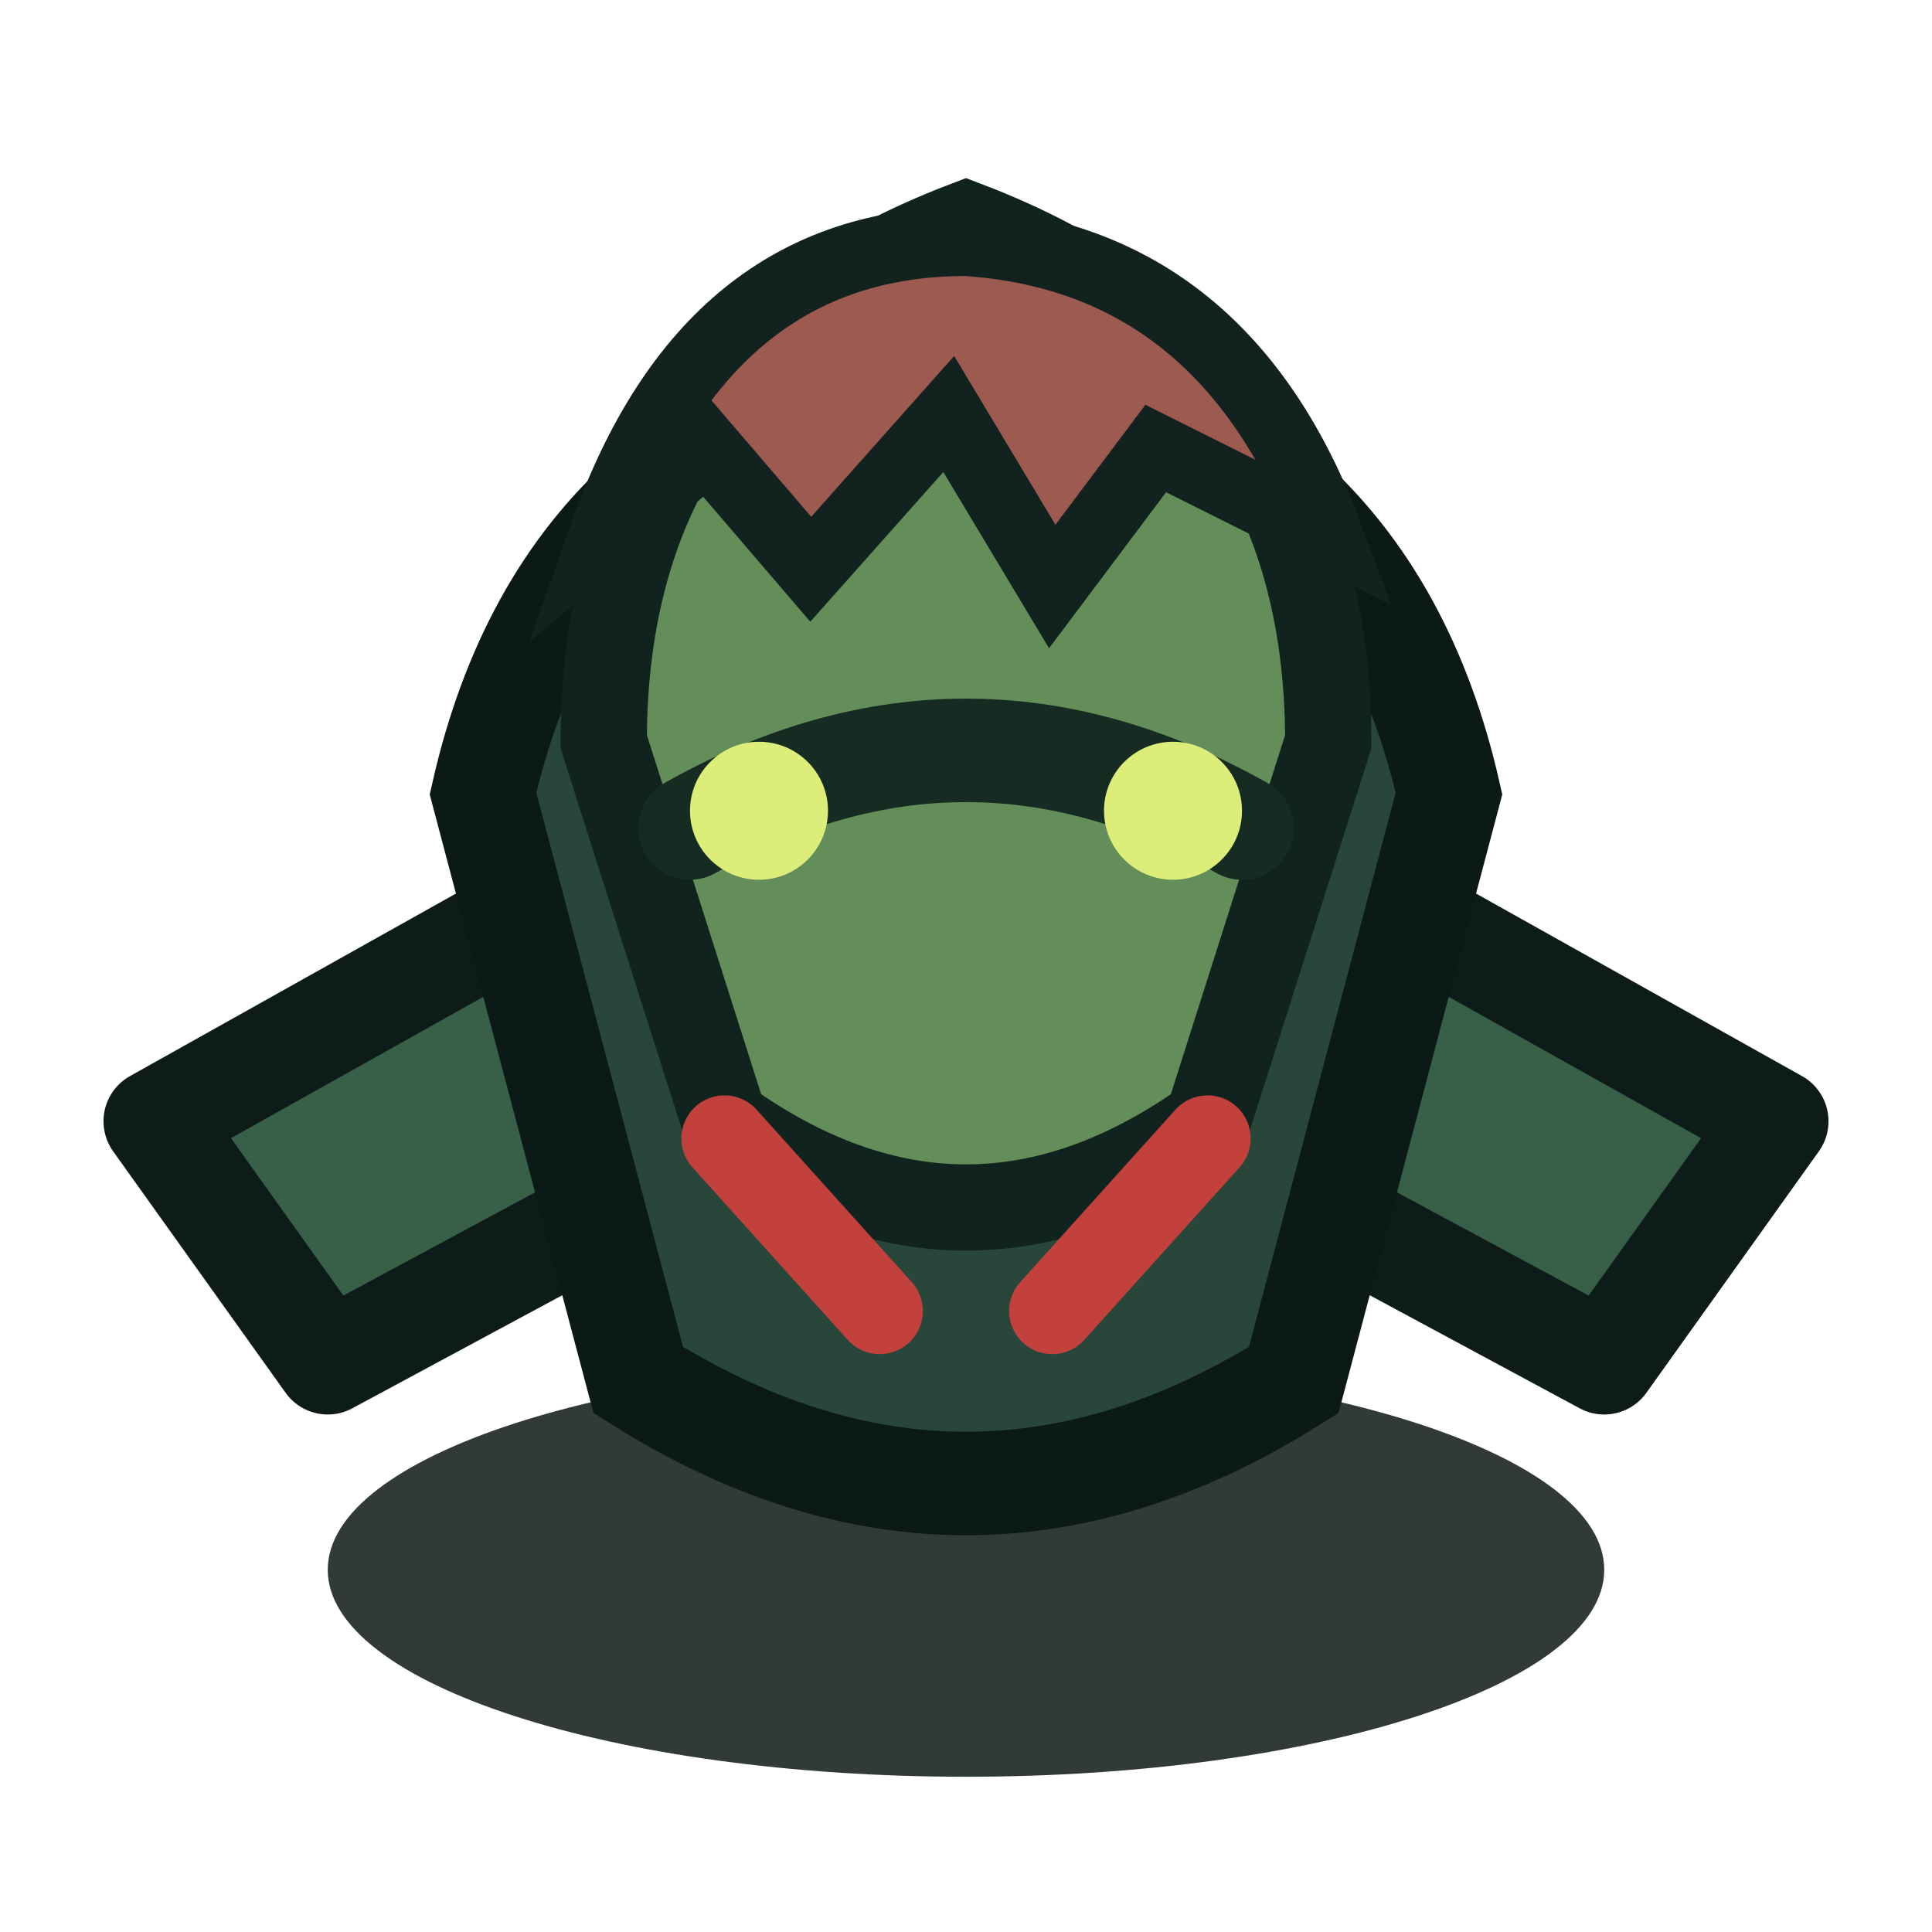
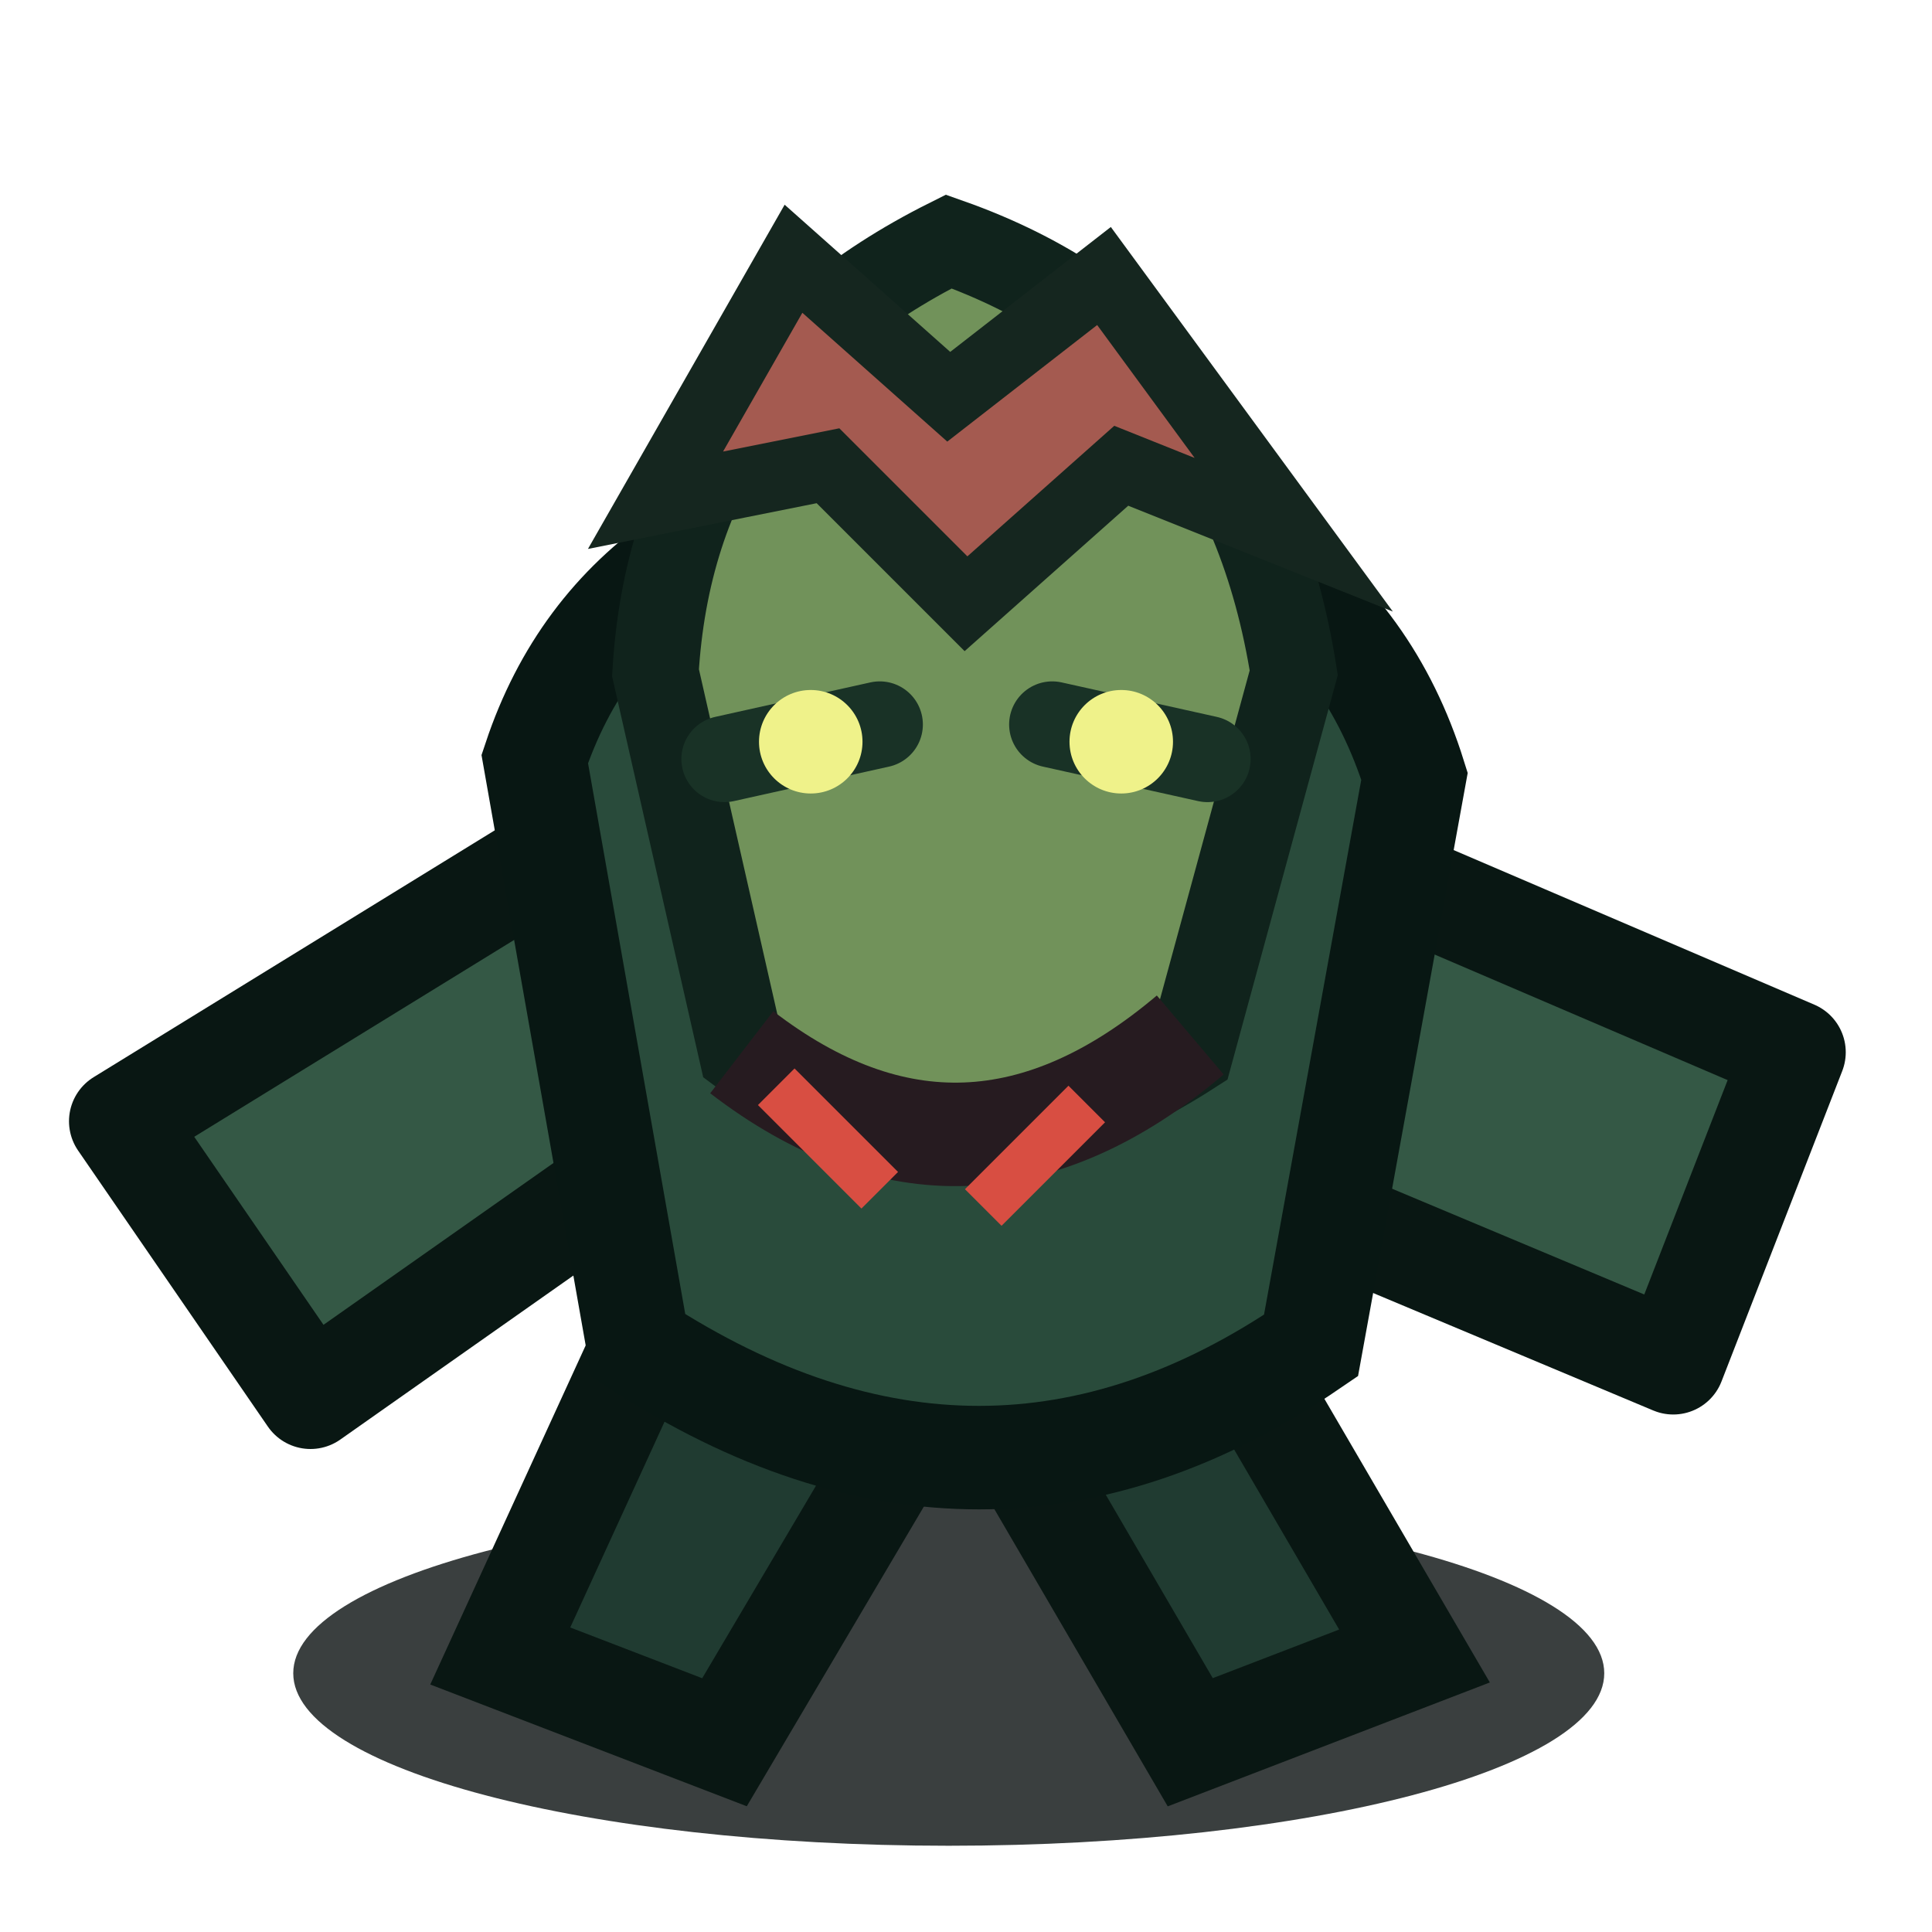
<svg xmlns="http://www.w3.org/2000/svg" width="112" height="112" viewBox="0 0 112 112">
-   <ellipse cx="56" cy="91" rx="37" ry="12" fill="#050d0e" opacity=".82" />
-   <path d="M34 51L9 65L19 79L45 65M78 51L103 65L93 79L67 65" fill="#385f48" stroke="#0d1c19" stroke-width="6" stroke-linejoin="round" />
-   <path d="M28 46Q33 24 56 21Q79 24 84 46L75 80Q56 92 37 80Z" fill="#29463a" stroke="#0b1917" stroke-width="6" />
-   <path d="M35 43Q35 21 56 13Q77 21 77 43L70 65Q56 75 42 65Z" fill="#638e5a" stroke="#10231e" stroke-width="5" />
-   <path d="M35 31Q41 14 56 14Q71 15 77 31L67 26L61 34L55 24L47 33L41 26Z" fill="#9d5a50" stroke="#12221f" stroke-width="4" />
-   <path d="M40 48Q56 39 72 48" fill="none" stroke="#162c23" stroke-width="6" stroke-linecap="round" />
-   <circle cx="44" cy="47" r="4" fill="#dded79" />
-   <circle cx="68" cy="47" r="4" fill="#dded79" />
-   <path d="M42 66L51 76M70 66L61 76" stroke="#c3413d" stroke-width="5" stroke-linecap="round" />
+   <ellipse cx="55" cy="97" rx="38" ry="10" fill="#03090a" fill-opacity=".78" />
+   <path d="M40 72 29 96l13 5 13-22M68 72l14 24-13 5-14-24" fill="#203b31" stroke="#091713" stroke-width="6" />
+   <path d="M33 49 7 65l11 16 27-19M76 49l28 12-7 18-31-13" fill="#345845" stroke="#091713" stroke-width="6" stroke-linejoin="round" />
+   <path d="M31 44Q36 29 56 27Q77 29 82 45L76 78Q57 91 37 78Z" fill="#294b3b" stroke="#081713" stroke-width="6" />
+   <path d="M38 39Q39 22 55 14Q72 20 75 39L69 61Q55 70 43 61Z" fill="#71925a" stroke="#10231c" stroke-width="5" />
+   <path d="M38 29 46 15l9 8 9-7 11 15-10-4-9 8-8-8z" fill="#a45a50" stroke="#15261f" stroke-width="4" />
+   <path d="M42 44 51 42M61 42l9 2" stroke="#193226" stroke-width="5" stroke-linecap="round" />
+   <circle cx="47" cy="43" r="3" fill="#eff28a" />
+   <circle cx="65" cy="43" r="3" fill="#eff28a" />
+   <path d="M43 61Q56 71 69 60" fill="none" stroke="#261b20" stroke-width="6" />
+   <path d="M45 63 51 69M63 64l-6 6" stroke="#d84e42" stroke-width="3" />
</svg>
